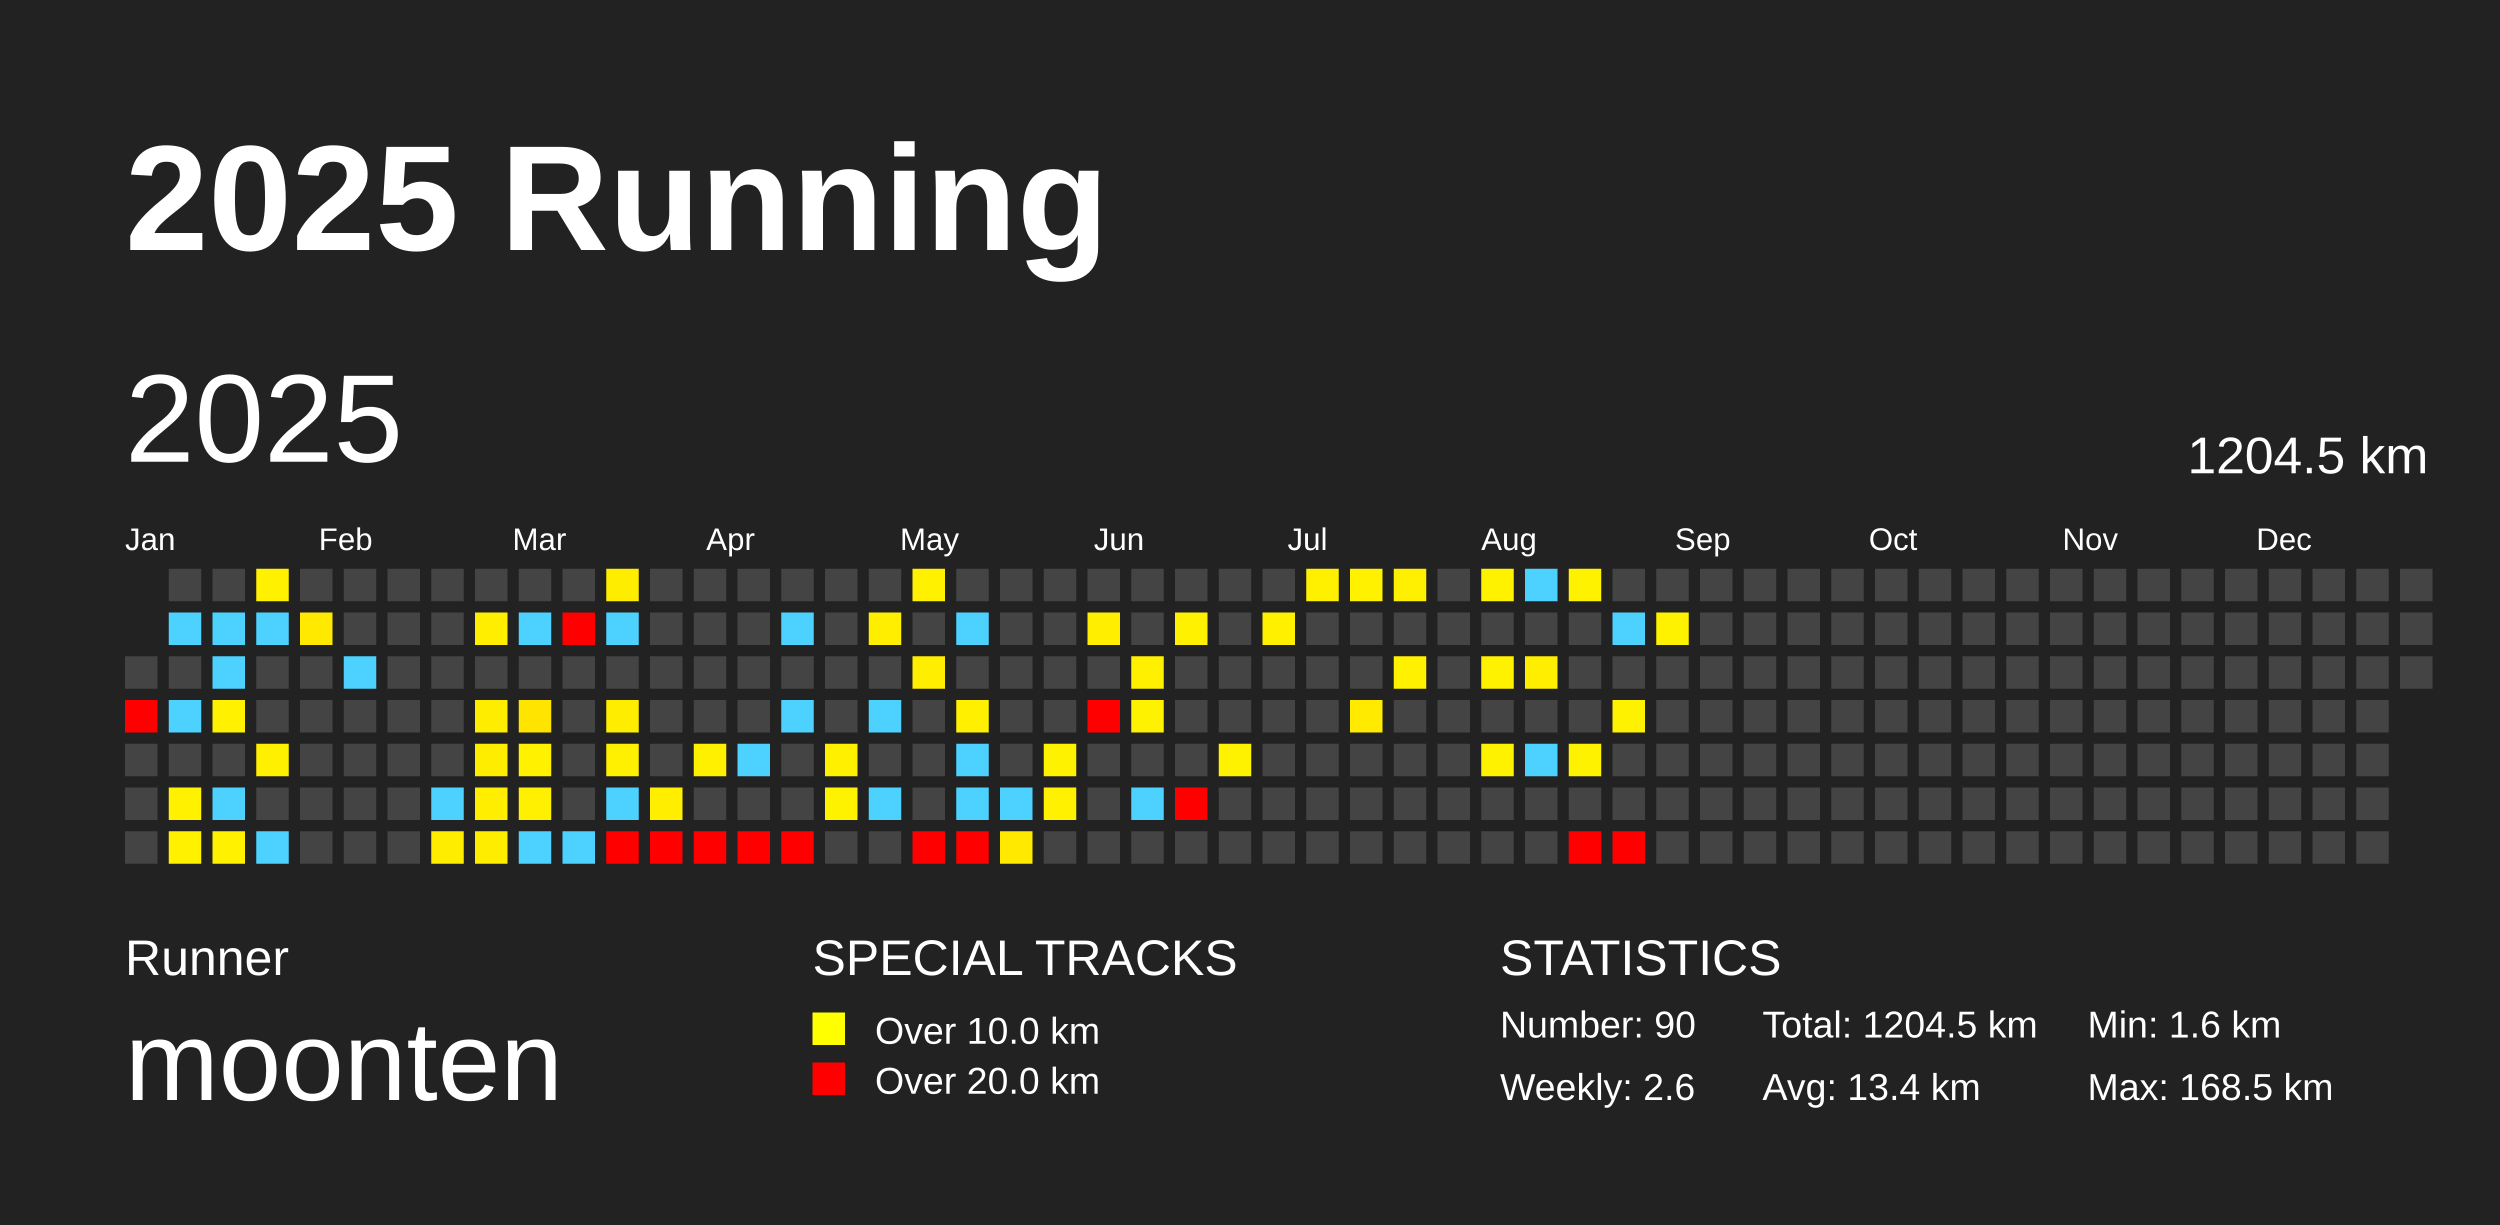
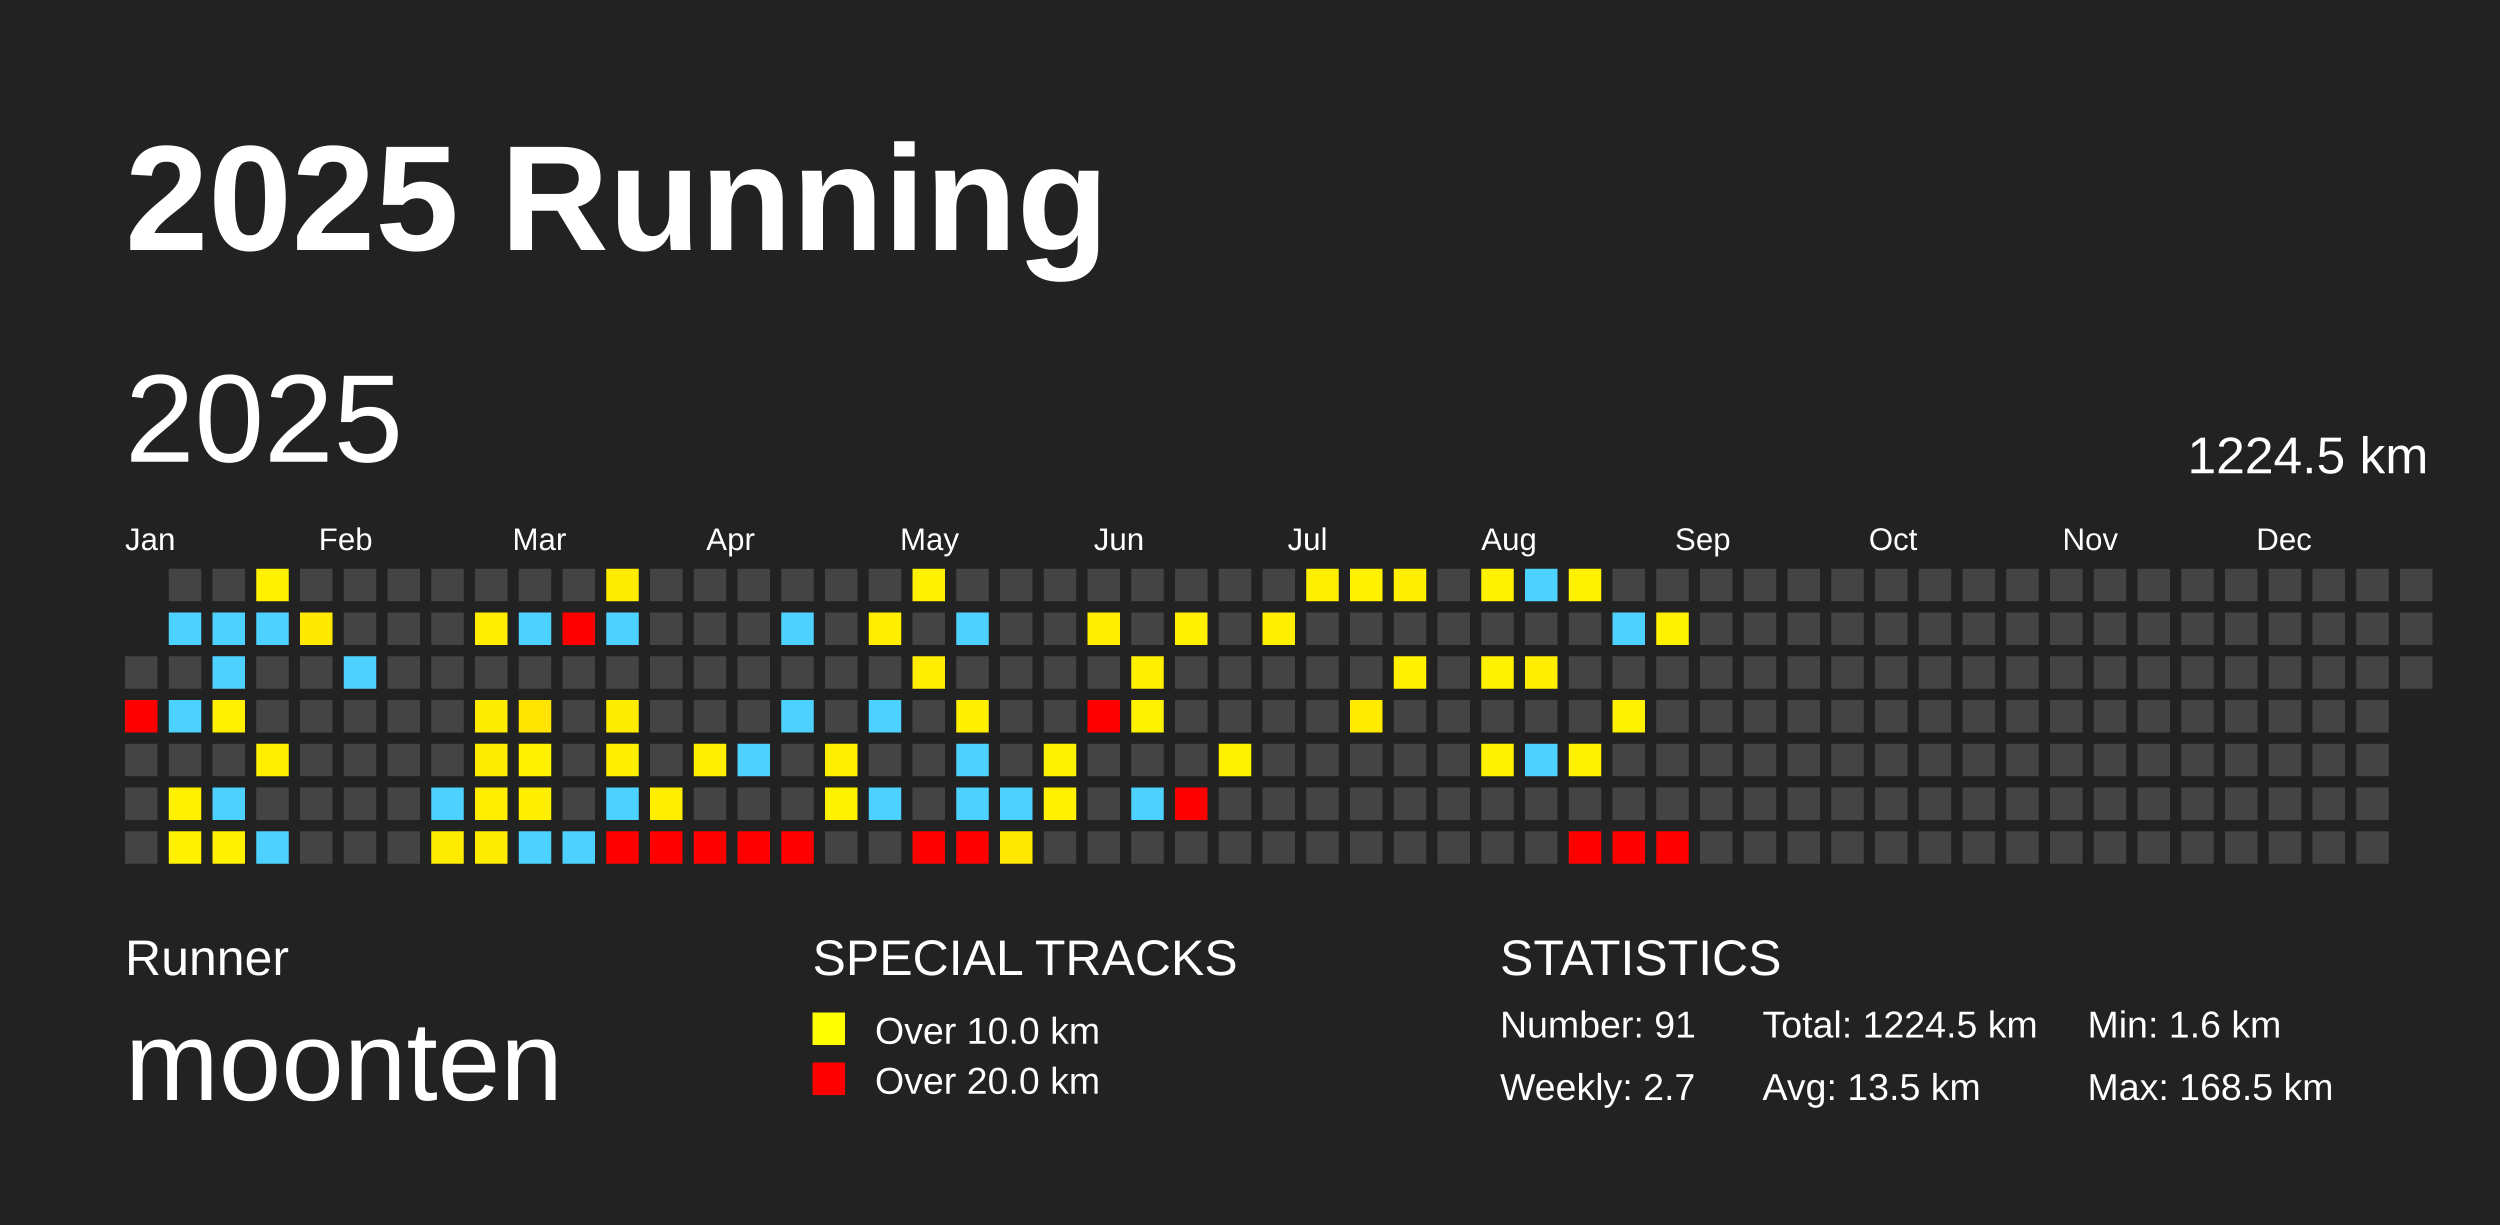
<svg xmlns="http://www.w3.org/2000/svg" baseProfile="full" height="98mm" version="1.1" viewBox="0,0,200,98" width="200mm">
  <defs />
  <rect fill="#222222" height="98" width="200" x="0" y="0" />
  <text fill="#FFFFFF" style="font-size:12px; font-family:Arial; font-weight:bold;" x="10" y="20">2025 Running</text>
  <text fill="#FFFFFF" style="font-size:4px; font-family:Arial" x="10" y="78">Runner</text>
  <text fill="#FFFFFF" style="font-size:9px; font-family:Arial" x="10" y="88">moonten</text>
  <text fill="#FFFFFF" style="font-size:4px; font-family:Arial" x="65" y="78">SPECIAL TRACKS</text>
  <rect fill="yellow" height="2.6" width="2.6" x="65" y="81" />
  <text fill="#FFFFFF" style="font-size:3px; font-family:Arial" x="70" y="83.5">Over 10.0 km</text>
  <rect fill="red" height="2.6" width="2.6" x="65" y="85" />
  <text fill="#FFFFFF" style="font-size:3px; font-family:Arial" x="70" y="87.5">Over 20.0 km</text>
  <text fill="#FFFFFF" style="font-size:4px; font-family:Arial" x="120" y="78">STATISTICS</text>
-   <text fill="#FFFFFF" style="font-size:3px; font-family:Arial" x="120" y="83">Number: 90</text>
-   <text fill="#FFFFFF" style="font-size:3px; font-family:Arial" x="120" y="88">Weekly: 2.6</text>
-   <text fill="#FFFFFF" style="font-size:3px; font-family:Arial" x="141" y="83">Total: 1204.5 km</text>
-   <text fill="#FFFFFF" style="font-size:3px; font-family:Arial" x="141" y="88">Avg: 13.4 km</text>
+   <text fill="#FFFFFF" style="font-size:3px; font-family:Arial" x="120" y="83">Number: 91</text>
+   <text fill="#FFFFFF" style="font-size:3px; font-family:Arial" x="120" y="88">Weekly: 2.7</text>
+   <text fill="#FFFFFF" style="font-size:3px; font-family:Arial" x="141" y="83">Total: 1224.5 km</text>
+   <text fill="#FFFFFF" style="font-size:3px; font-family:Arial" x="141" y="88">Avg: 13.5 km</text>
  <text fill="#FFFFFF" style="font-size:3px; font-family:Arial" x="167" y="83">Min: 1.6 km</text>
  <text fill="#FFFFFF" style="font-size:3px; font-family:Arial" x="167" y="88">Max: 168.5 km</text>
  <text dominant-baseline="hanging" fill="#FFFFFF" style="font-size:10.0px; font-family:Arial;" x="10" y="30">2025</text>
-   <text dominant-baseline="hanging" fill="#FFFFFF" style="font-size:4.125px; font-family:Arial;" x="175" y="35">1204.5 km</text>
+   <text dominant-baseline="hanging" fill="#FFFFFF" style="font-size:4.125px; font-family:Arial;" x="175" y="35">1224.5 km</text>
  <text fill="#FFFFFF" style="font-size:2.5px; font-family:Arial" x="10.0" y="44">Jan</text>
  <text fill="#FFFFFF" style="font-size:2.5px; font-family:Arial" x="25.5" y="44">Feb</text>
  <text fill="#FFFFFF" style="font-size:2.5px; font-family:Arial" x="41.0" y="44">Mar</text>
  <text fill="#FFFFFF" style="font-size:2.5px; font-family:Arial" x="56.5" y="44">Apr</text>
  <text fill="#FFFFFF" style="font-size:2.5px; font-family:Arial" x="72.0" y="44">May</text>
  <text fill="#FFFFFF" style="font-size:2.5px; font-family:Arial" x="87.5" y="44">Jun</text>
  <text fill="#FFFFFF" style="font-size:2.5px; font-family:Arial" x="103.0" y="44">Jul</text>
  <text fill="#FFFFFF" style="font-size:2.5px; font-family:Arial" x="118.5" y="44">Aug</text>
  <text fill="#FFFFFF" style="font-size:2.5px; font-family:Arial" x="134.0" y="44">Sep</text>
  <text fill="#FFFFFF" style="font-size:2.5px; font-family:Arial" x="149.5" y="44">Oct</text>
  <text fill="#FFFFFF" style="font-size:2.5px; font-family:Arial" x="165.0" y="44">Nov</text>
  <text fill="#FFFFFF" style="font-size:2.5px; font-family:Arial" x="180.5" y="44">Dec</text>
  <rect fill="#444444" height="2.6" width="2.6" x="10.0" y="52.5" />
  <rect fill="red" height="2.6" width="2.6" x="10.0" y="56.0" />
  <rect fill="#444444" height="2.6" width="2.6" x="10.0" y="59.5" />
  <rect fill="#444444" height="2.6" width="2.6" x="10.0" y="63.0" />
  <rect fill="#444444" height="2.6" width="2.6" x="10.0" y="66.5" />
  <rect fill="#444444" height="2.6" width="2.6" x="13.5" y="45.5" />
  <rect fill="#4dd2ff" height="2.6" width="2.6" x="13.5" y="49.0" />
  <rect fill="#444444" height="2.6" width="2.6" x="13.5" y="52.5" />
  <rect fill="#4dd2ff" height="2.6" width="2.6" x="13.5" y="56.0" />
  <rect fill="#444444" height="2.6" width="2.6" x="13.5" y="59.5" />
  <rect fill="#fff100" height="2.6" width="2.6" x="13.5" y="63.0" />
  <rect fill="#fff100" height="2.6" width="2.6" x="13.5" y="66.5" />
  <rect fill="#444444" height="2.6" width="2.6" x="17.0" y="45.5" />
  <rect fill="#4dd2ff" height="2.6" width="2.6" x="17.0" y="49.0" />
  <rect fill="#4dd2ff" height="2.6" width="2.6" x="17.0" y="52.5" />
  <rect fill="#fff100" height="2.6" width="2.6" x="17.0" y="56.0" />
  <rect fill="#444444" height="2.6" width="2.6" x="17.0" y="59.5" />
  <rect fill="#4dd2ff" height="2.6" width="2.6" x="17.0" y="63.0" />
  <rect fill="#fff100" height="2.6" width="2.6" x="17.0" y="66.5" />
  <rect fill="#fff100" height="2.6" width="2.6" x="20.5" y="45.5" />
  <rect fill="#4dd2ff" height="2.6" width="2.6" x="20.5" y="49.0" />
  <rect fill="#444444" height="2.6" width="2.6" x="20.5" y="52.5" />
  <rect fill="#444444" height="2.6" width="2.6" x="20.5" y="56.0" />
  <rect fill="#fff000" height="2.6" width="2.6" x="20.5" y="59.5" />
  <rect fill="#444444" height="2.6" width="2.6" x="20.5" y="63.0" />
  <rect fill="#4dd2ff" height="2.6" width="2.6" x="20.5" y="66.5" />
  <rect fill="#444444" height="2.6" width="2.6" x="24.0" y="45.5" />
  <rect fill="#ffe900" height="2.6" width="2.6" x="24.0" y="49.0" />
  <rect fill="#444444" height="2.6" width="2.6" x="24.0" y="52.5" />
  <rect fill="#444444" height="2.6" width="2.6" x="24.0" y="56.0" />
  <rect fill="#444444" height="2.6" width="2.6" x="24.0" y="59.5" />
  <rect fill="#444444" height="2.6" width="2.6" x="24.0" y="63.0" />
  <rect fill="#444444" height="2.6" width="2.6" x="24.0" y="66.5" />
  <rect fill="#444444" height="2.6" width="2.6" x="27.5" y="45.5" />
  <rect fill="#444444" height="2.6" width="2.6" x="27.5" y="49.0" />
  <rect fill="#4dd2ff" height="2.6" width="2.6" x="27.5" y="52.5" />
  <rect fill="#444444" height="2.6" width="2.6" x="27.5" y="56.0" />
  <rect fill="#444444" height="2.6" width="2.6" x="27.5" y="59.5" />
  <rect fill="#444444" height="2.6" width="2.6" x="27.5" y="63.0" />
  <rect fill="#444444" height="2.6" width="2.6" x="27.5" y="66.5" />
  <rect fill="#444444" height="2.6" width="2.6" x="31.0" y="45.5" />
  <rect fill="#444444" height="2.6" width="2.6" x="31.0" y="49.0" />
  <rect fill="#444444" height="2.6" width="2.6" x="31.0" y="52.5" />
  <rect fill="#444444" height="2.6" width="2.6" x="31.0" y="56.0" />
  <rect fill="#444444" height="2.6" width="2.6" x="31.0" y="59.5" />
  <rect fill="#444444" height="2.6" width="2.6" x="31.0" y="63.0" />
  <rect fill="#444444" height="2.6" width="2.6" x="31.0" y="66.5" />
  <rect fill="#444444" height="2.6" width="2.6" x="34.5" y="45.5" />
  <rect fill="#444444" height="2.6" width="2.6" x="34.5" y="49.0" />
  <rect fill="#444444" height="2.6" width="2.6" x="34.5" y="52.5" />
  <rect fill="#444444" height="2.6" width="2.6" x="34.5" y="56.0" />
  <rect fill="#444444" height="2.6" width="2.6" x="34.5" y="59.5" />
  <rect fill="#4dd2ff" height="2.6" width="2.6" x="34.5" y="63.0" />
  <rect fill="#ffed00" height="2.6" width="2.6" x="34.5" y="66.5" />
  <rect fill="#444444" height="2.6" width="2.6" x="38.0" y="45.5" />
  <rect fill="#ffee00" height="2.6" width="2.6" x="38.0" y="49.0" />
  <rect fill="#444444" height="2.6" width="2.6" x="38.0" y="52.5" />
  <rect fill="#ffed00" height="2.6" width="2.6" x="38.0" y="56.0" />
  <rect fill="#ffed00" height="2.6" width="2.6" x="38.0" y="59.5" />
  <rect fill="#ffee00" height="2.6" width="2.6" x="38.0" y="63.0" />
  <rect fill="#ffed00" height="2.6" width="2.6" x="38.0" y="66.5" />
  <rect fill="#444444" height="2.6" width="2.6" x="41.5" y="45.5" />
  <rect fill="#4dd2ff" height="2.6" width="2.6" x="41.5" y="49.0" />
  <rect fill="#444444" height="2.6" width="2.6" x="41.5" y="52.5" />
  <rect fill="#ffe400" height="2.6" width="2.6" x="41.5" y="56.0" />
  <rect fill="#fff100" height="2.6" width="2.6" x="41.5" y="59.5" />
  <rect fill="#ffef00" height="2.6" width="2.6" x="41.5" y="63.0" />
  <rect fill="#4dd2ff" height="2.6" width="2.6" x="41.5" y="66.5" />
  <rect fill="#444444" height="2.6" width="2.6" x="45.0" y="45.5" />
  <rect fill="red" height="2.6" width="2.6" x="45.0" y="49.0" />
  <rect fill="#444444" height="2.6" width="2.6" x="45.0" y="52.5" />
  <rect fill="#444444" height="2.6" width="2.6" x="45.0" y="56.0" />
  <rect fill="#444444" height="2.6" width="2.6" x="45.0" y="59.5" />
  <rect fill="#444444" height="2.6" width="2.6" x="45.0" y="63.0" />
  <rect fill="#4dd2ff" height="2.6" width="2.6" x="45.0" y="66.5" />
  <rect fill="#ffed00" height="2.6" width="2.6" x="48.5" y="45.5" />
  <rect fill="#4dd2ff" height="2.6" width="2.6" x="48.5" y="49.0" />
  <rect fill="#444444" height="2.6" width="2.6" x="48.5" y="52.5" />
  <rect fill="#ffed00" height="2.6" width="2.6" x="48.5" y="56.0" />
  <rect fill="#ffef00" height="2.6" width="2.6" x="48.5" y="59.5" />
  <rect fill="#4dd2ff" height="2.6" width="2.6" x="48.5" y="63.0" />
  <rect fill="red" height="2.6" width="2.6" x="48.5" y="66.5" />
  <rect fill="#444444" height="2.6" width="2.6" x="52.0" y="45.5" />
  <rect fill="#444444" height="2.6" width="2.6" x="52.0" y="49.0" />
  <rect fill="#444444" height="2.6" width="2.6" x="52.0" y="52.5" />
  <rect fill="#444444" height="2.6" width="2.6" x="52.0" y="56.0" />
  <rect fill="#444444" height="2.6" width="2.6" x="52.0" y="59.5" />
  <rect fill="#ffee00" height="2.6" width="2.6" x="52.0" y="63.0" />
  <rect fill="red" height="2.6" width="2.6" x="52.0" y="66.5" />
  <rect fill="#444444" height="2.6" width="2.6" x="55.5" y="45.5" />
  <rect fill="#444444" height="2.6" width="2.6" x="55.5" y="49.0" />
  <rect fill="#444444" height="2.6" width="2.6" x="55.5" y="52.5" />
  <rect fill="#444444" height="2.6" width="2.6" x="55.5" y="56.0" />
  <rect fill="#fff000" height="2.6" width="2.6" x="55.5" y="59.5" />
  <rect fill="#444444" height="2.6" width="2.6" x="55.5" y="63.0" />
  <rect fill="red" height="2.6" width="2.6" x="55.5" y="66.5" />
  <rect fill="#444444" height="2.6" width="2.6" x="59.0" y="45.5" />
  <rect fill="#444444" height="2.6" width="2.6" x="59.0" y="49.0" />
  <rect fill="#444444" height="2.6" width="2.6" x="59.0" y="52.5" />
  <rect fill="#444444" height="2.6" width="2.6" x="59.0" y="56.0" />
  <rect fill="#4dd2ff" height="2.6" width="2.6" x="59.0" y="59.5" />
  <rect fill="#444444" height="2.6" width="2.6" x="59.0" y="63.0" />
  <rect fill="red" height="2.6" width="2.6" x="59.0" y="66.5" />
  <rect fill="#444444" height="2.6" width="2.6" x="62.5" y="45.5" />
  <rect fill="#4dd2ff" height="2.6" width="2.6" x="62.5" y="49.0" />
  <rect fill="#444444" height="2.6" width="2.6" x="62.5" y="52.5" />
  <rect fill="#4dd2ff" height="2.6" width="2.6" x="62.5" y="56.0" />
  <rect fill="#444444" height="2.6" width="2.6" x="62.5" y="59.5" />
  <rect fill="#444444" height="2.6" width="2.6" x="62.5" y="63.0" />
  <rect fill="red" height="2.6" width="2.6" x="62.5" y="66.5" />
  <rect fill="#444444" height="2.6" width="2.6" x="66.0" y="45.5" />
  <rect fill="#444444" height="2.6" width="2.6" x="66.0" y="49.0" />
  <rect fill="#444444" height="2.6" width="2.6" x="66.0" y="52.5" />
  <rect fill="#444444" height="2.6" width="2.6" x="66.0" y="56.0" />
  <rect fill="#fff000" height="2.6" width="2.6" x="66.0" y="59.5" />
  <rect fill="#fff200" height="2.6" width="2.6" x="66.0" y="63.0" />
  <rect fill="#444444" height="2.6" width="2.6" x="66.0" y="66.5" />
  <rect fill="#444444" height="2.6" width="2.6" x="69.5" y="45.5" />
  <rect fill="#ffee00" height="2.6" width="2.6" x="69.5" y="49.0" />
  <rect fill="#444444" height="2.6" width="2.6" x="69.5" y="52.5" />
  <rect fill="#4dd2ff" height="2.6" width="2.6" x="69.5" y="56.0" />
  <rect fill="#444444" height="2.6" width="2.6" x="69.5" y="59.5" />
  <rect fill="#4dd2ff" height="2.6" width="2.6" x="69.5" y="63.0" />
  <rect fill="#444444" height="2.6" width="2.6" x="69.5" y="66.5" />
  <rect fill="#fff100" height="2.6" width="2.6" x="73.0" y="45.5" />
  <rect fill="#444444" height="2.6" width="2.6" x="73.0" y="49.0" />
  <rect fill="#ffee00" height="2.6" width="2.6" x="73.0" y="52.5" />
  <rect fill="#444444" height="2.6" width="2.6" x="73.0" y="56.0" />
  <rect fill="#444444" height="2.6" width="2.6" x="73.0" y="59.5" />
  <rect fill="#444444" height="2.6" width="2.6" x="73.0" y="63.0" />
  <rect fill="red" height="2.6" width="2.6" x="73.0" y="66.5" />
  <rect fill="#444444" height="2.6" width="2.6" x="76.5" y="45.5" />
  <rect fill="#4dd2ff" height="2.6" width="2.6" x="76.5" y="49.0" />
  <rect fill="#444444" height="2.6" width="2.6" x="76.5" y="52.5" />
  <rect fill="#fff000" height="2.6" width="2.6" x="76.5" y="56.0" />
  <rect fill="#4dd2ff" height="2.6" width="2.6" x="76.5" y="59.5" />
  <rect fill="#4dd2ff" height="2.6" width="2.6" x="76.5" y="63.0" />
  <rect fill="red" height="2.6" width="2.6" x="76.5" y="66.5" />
  <rect fill="#444444" height="2.6" width="2.6" x="80.0" y="45.5" />
  <rect fill="#444444" height="2.6" width="2.6" x="80.0" y="49.0" />
  <rect fill="#444444" height="2.6" width="2.6" x="80.0" y="52.5" />
  <rect fill="#444444" height="2.6" width="2.6" x="80.0" y="56.0" />
  <rect fill="#444444" height="2.6" width="2.6" x="80.0" y="59.5" />
  <rect fill="#4dd2ff" height="2.6" width="2.6" x="80.0" y="63.0" />
  <rect fill="#ffe900" height="2.6" width="2.6" x="80.0" y="66.5" />
  <rect fill="#444444" height="2.6" width="2.6" x="83.5" y="45.5" />
  <rect fill="#444444" height="2.6" width="2.6" x="83.5" y="49.0" />
  <rect fill="#444444" height="2.6" width="2.6" x="83.5" y="52.5" />
  <rect fill="#444444" height="2.6" width="2.6" x="83.5" y="56.0" />
  <rect fill="#fff200" height="2.6" width="2.6" x="83.5" y="59.5" />
  <rect fill="#fff100" height="2.6" width="2.6" x="83.5" y="63.0" />
  <rect fill="#444444" height="2.6" width="2.6" x="83.5" y="66.5" />
  <rect fill="#444444" height="2.6" width="2.6" x="87.0" y="45.5" />
  <rect fill="#ffee00" height="2.6" width="2.6" x="87.0" y="49.0" />
  <rect fill="#444444" height="2.6" width="2.6" x="87.0" y="52.5" />
  <rect fill="red" height="2.6" width="2.6" x="87.0" y="56.0" />
  <rect fill="#444444" height="2.6" width="2.6" x="87.0" y="59.5" />
  <rect fill="#444444" height="2.6" width="2.6" x="87.0" y="63.0" />
  <rect fill="#444444" height="2.6" width="2.6" x="87.0" y="66.5" />
  <rect fill="#444444" height="2.6" width="2.6" x="90.5" y="45.5" />
  <rect fill="#444444" height="2.6" width="2.6" x="90.5" y="49.0" />
  <rect fill="#fff000" height="2.6" width="2.6" x="90.5" y="52.5" />
  <rect fill="#fff200" height="2.6" width="2.6" x="90.5" y="56.0" />
  <rect fill="#444444" height="2.6" width="2.6" x="90.5" y="59.5" />
  <rect fill="#4dd2ff" height="2.6" width="2.6" x="90.5" y="63.0" />
  <rect fill="#444444" height="2.6" width="2.6" x="90.5" y="66.5" />
  <rect fill="#444444" height="2.6" width="2.6" x="94.0" y="45.5" />
  <rect fill="#fff100" height="2.6" width="2.6" x="94.0" y="49.0" />
  <rect fill="#444444" height="2.6" width="2.6" x="94.0" y="52.5" />
  <rect fill="#444444" height="2.6" width="2.6" x="94.0" y="56.0" />
  <rect fill="#444444" height="2.6" width="2.6" x="94.0" y="59.5" />
  <rect fill="red" height="2.6" width="2.6" x="94.0" y="63.0" />
  <rect fill="#444444" height="2.6" width="2.6" x="94.0" y="66.5" />
  <rect fill="#444444" height="2.6" width="2.6" x="97.5" y="45.5" />
  <rect fill="#444444" height="2.6" width="2.6" x="97.5" y="49.0" />
  <rect fill="#444444" height="2.6" width="2.6" x="97.5" y="52.5" />
  <rect fill="#444444" height="2.6" width="2.6" x="97.5" y="56.0" />
  <rect fill="#fff200" height="2.6" width="2.6" x="97.5" y="59.5" />
  <rect fill="#444444" height="2.6" width="2.6" x="97.5" y="63.0" />
  <rect fill="#444444" height="2.6" width="2.6" x="97.5" y="66.5" />
  <rect fill="#444444" height="2.6" width="2.6" x="101.0" y="45.5" />
  <rect fill="#fff000" height="2.6" width="2.6" x="101.0" y="49.0" />
  <rect fill="#444444" height="2.6" width="2.6" x="101.0" y="52.5" />
  <rect fill="#444444" height="2.6" width="2.6" x="101.0" y="56.0" />
  <rect fill="#444444" height="2.6" width="2.6" x="101.0" y="59.5" />
  <rect fill="#444444" height="2.6" width="2.6" x="101.0" y="63.0" />
  <rect fill="#444444" height="2.6" width="2.6" x="101.0" y="66.5" />
  <rect fill="#fff000" height="2.6" width="2.6" x="104.5" y="45.5" />
  <rect fill="#444444" height="2.6" width="2.6" x="104.5" y="49.0" />
  <rect fill="#444444" height="2.6" width="2.6" x="104.5" y="52.5" />
  <rect fill="#444444" height="2.6" width="2.6" x="104.5" y="56.0" />
  <rect fill="#444444" height="2.6" width="2.6" x="104.5" y="59.5" />
  <rect fill="#444444" height="2.6" width="2.6" x="104.5" y="63.0" />
  <rect fill="#444444" height="2.6" width="2.6" x="104.5" y="66.5" />
  <rect fill="#fff100" height="2.6" width="2.6" x="108.0" y="45.5" />
  <rect fill="#444444" height="2.6" width="2.6" x="108.0" y="49.0" />
  <rect fill="#444444" height="2.6" width="2.6" x="108.0" y="52.5" />
  <rect fill="#ffea00" height="2.6" width="2.6" x="108.0" y="56.0" />
  <rect fill="#444444" height="2.6" width="2.6" x="108.0" y="59.5" />
  <rect fill="#444444" height="2.6" width="2.6" x="108.0" y="63.0" />
  <rect fill="#444444" height="2.6" width="2.6" x="108.0" y="66.5" />
  <rect fill="#ffef00" height="2.6" width="2.6" x="111.5" y="45.5" />
  <rect fill="#444444" height="2.6" width="2.6" x="111.5" y="49.0" />
  <rect fill="#fff100" height="2.6" width="2.6" x="111.5" y="52.5" />
  <rect fill="#444444" height="2.6" width="2.6" x="111.5" y="56.0" />
  <rect fill="#444444" height="2.6" width="2.6" x="111.5" y="59.5" />
  <rect fill="#444444" height="2.6" width="2.6" x="111.5" y="63.0" />
  <rect fill="#444444" height="2.6" width="2.6" x="111.5" y="66.5" />
  <rect fill="#444444" height="2.6" width="2.6" x="115.0" y="45.5" />
  <rect fill="#444444" height="2.6" width="2.6" x="115.0" y="49.0" />
  <rect fill="#444444" height="2.6" width="2.6" x="115.0" y="52.5" />
  <rect fill="#444444" height="2.6" width="2.6" x="115.0" y="56.0" />
  <rect fill="#444444" height="2.6" width="2.6" x="115.0" y="59.5" />
  <rect fill="#444444" height="2.6" width="2.6" x="115.0" y="63.0" />
  <rect fill="#444444" height="2.6" width="2.6" x="115.0" y="66.5" />
  <rect fill="#fff200" height="2.6" width="2.6" x="118.5" y="45.5" />
  <rect fill="#444444" height="2.6" width="2.6" x="118.5" y="49.0" />
  <rect fill="#fff200" height="2.6" width="2.6" x="118.5" y="52.5" />
  <rect fill="#444444" height="2.6" width="2.6" x="118.5" y="56.0" />
  <rect fill="#fff200" height="2.6" width="2.6" x="118.5" y="59.5" />
  <rect fill="#444444" height="2.6" width="2.6" x="118.5" y="63.0" />
  <rect fill="#444444" height="2.6" width="2.6" x="118.5" y="66.5" />
  <rect fill="#4dd2ff" height="2.6" width="2.6" x="122.0" y="45.5" />
  <rect fill="#444444" height="2.6" width="2.6" x="122.0" y="49.0" />
  <rect fill="#ffee00" height="2.6" width="2.6" x="122.0" y="52.5" />
  <rect fill="#444444" height="2.6" width="2.6" x="122.0" y="56.0" />
  <rect fill="#4dd2ff" height="2.6" width="2.6" x="122.0" y="59.5" />
  <rect fill="#444444" height="2.6" width="2.6" x="122.0" y="63.0" />
  <rect fill="#444444" height="2.6" width="2.6" x="122.0" y="66.5" />
  <rect fill="#fff200" height="2.6" width="2.6" x="125.5" y="45.5" />
  <rect fill="#444444" height="2.6" width="2.6" x="125.5" y="49.0" />
  <rect fill="#444444" height="2.6" width="2.6" x="125.5" y="52.5" />
  <rect fill="#444444" height="2.6" width="2.6" x="125.5" y="56.0" />
  <rect fill="#fff200" height="2.6" width="2.6" x="125.5" y="59.5" />
  <rect fill="#444444" height="2.6" width="2.6" x="125.5" y="63.0" />
  <rect fill="red" height="2.6" width="2.6" x="125.5" y="66.5" />
  <rect fill="#444444" height="2.6" width="2.6" x="129.0" y="45.5" />
  <rect fill="#4dd2ff" height="2.6" width="2.6" x="129.0" y="49.0" />
  <rect fill="#444444" height="2.6" width="2.6" x="129.0" y="52.5" />
  <rect fill="#fff200" height="2.6" width="2.6" x="129.0" y="56.0" />
  <rect fill="#444444" height="2.6" width="2.6" x="129.0" y="59.5" />
  <rect fill="#444444" height="2.6" width="2.6" x="129.0" y="63.0" />
  <rect fill="red" height="2.6" width="2.6" x="129.0" y="66.5" />
  <rect fill="#444444" height="2.6" width="2.6" x="132.5" y="45.5" />
  <rect fill="#fff200" height="2.6" width="2.6" x="132.5" y="49.0" />
  <rect fill="#444444" height="2.6" width="2.6" x="132.5" y="52.5" />
  <rect fill="#444444" height="2.6" width="2.6" x="132.5" y="56.0" />
  <rect fill="#444444" height="2.6" width="2.6" x="132.5" y="59.5" />
  <rect fill="#444444" height="2.6" width="2.6" x="132.5" y="63.0" />
-   <rect fill="#444444" height="2.6" width="2.6" x="132.5" y="66.5" />
+   <rect fill="red" height="2.6" width="2.6" x="132.5" y="66.5" />
  <rect fill="#444444" height="2.6" width="2.6" x="136.0" y="45.5" />
  <rect fill="#444444" height="2.6" width="2.6" x="136.0" y="49.0" />
  <rect fill="#444444" height="2.6" width="2.6" x="136.0" y="52.5" />
  <rect fill="#444444" height="2.6" width="2.6" x="136.0" y="56.0" />
  <rect fill="#444444" height="2.6" width="2.6" x="136.0" y="59.5" />
  <rect fill="#444444" height="2.6" width="2.6" x="136.0" y="63.0" />
  <rect fill="#444444" height="2.6" width="2.6" x="136.0" y="66.5" />
  <rect fill="#444444" height="2.6" width="2.6" x="139.5" y="45.5" />
  <rect fill="#444444" height="2.6" width="2.6" x="139.5" y="49.0" />
  <rect fill="#444444" height="2.6" width="2.6" x="139.5" y="52.5" />
  <rect fill="#444444" height="2.6" width="2.6" x="139.5" y="56.0" />
  <rect fill="#444444" height="2.6" width="2.6" x="139.5" y="59.5" />
  <rect fill="#444444" height="2.6" width="2.6" x="139.5" y="63.0" />
  <rect fill="#444444" height="2.6" width="2.6" x="139.5" y="66.5" />
  <rect fill="#444444" height="2.6" width="2.6" x="143.0" y="45.5" />
  <rect fill="#444444" height="2.6" width="2.6" x="143.0" y="49.0" />
  <rect fill="#444444" height="2.6" width="2.6" x="143.0" y="52.5" />
  <rect fill="#444444" height="2.6" width="2.6" x="143.0" y="56.0" />
  <rect fill="#444444" height="2.6" width="2.6" x="143.0" y="59.5" />
  <rect fill="#444444" height="2.6" width="2.6" x="143.0" y="63.0" />
  <rect fill="#444444" height="2.6" width="2.6" x="143.0" y="66.5" />
  <rect fill="#444444" height="2.6" width="2.6" x="146.5" y="45.5" />
  <rect fill="#444444" height="2.6" width="2.6" x="146.5" y="49.0" />
  <rect fill="#444444" height="2.6" width="2.6" x="146.5" y="52.5" />
  <rect fill="#444444" height="2.6" width="2.6" x="146.5" y="56.0" />
  <rect fill="#444444" height="2.6" width="2.6" x="146.5" y="59.5" />
  <rect fill="#444444" height="2.6" width="2.6" x="146.5" y="63.0" />
  <rect fill="#444444" height="2.6" width="2.6" x="146.5" y="66.5" />
  <rect fill="#444444" height="2.6" width="2.6" x="150.0" y="45.5" />
  <rect fill="#444444" height="2.6" width="2.6" x="150.0" y="49.0" />
  <rect fill="#444444" height="2.6" width="2.6" x="150.0" y="52.5" />
  <rect fill="#444444" height="2.6" width="2.6" x="150.0" y="56.0" />
  <rect fill="#444444" height="2.6" width="2.6" x="150.0" y="59.5" />
  <rect fill="#444444" height="2.6" width="2.6" x="150.0" y="63.0" />
  <rect fill="#444444" height="2.6" width="2.6" x="150.0" y="66.5" />
  <rect fill="#444444" height="2.6" width="2.6" x="153.5" y="45.5" />
  <rect fill="#444444" height="2.6" width="2.6" x="153.5" y="49.0" />
  <rect fill="#444444" height="2.6" width="2.6" x="153.5" y="52.5" />
  <rect fill="#444444" height="2.6" width="2.6" x="153.5" y="56.0" />
  <rect fill="#444444" height="2.6" width="2.6" x="153.5" y="59.5" />
  <rect fill="#444444" height="2.6" width="2.6" x="153.5" y="63.0" />
  <rect fill="#444444" height="2.6" width="2.6" x="153.5" y="66.5" />
  <rect fill="#444444" height="2.6" width="2.6" x="157.0" y="45.5" />
  <rect fill="#444444" height="2.6" width="2.6" x="157.0" y="49.0" />
  <rect fill="#444444" height="2.6" width="2.6" x="157.0" y="52.5" />
  <rect fill="#444444" height="2.6" width="2.6" x="157.0" y="56.0" />
  <rect fill="#444444" height="2.6" width="2.6" x="157.0" y="59.5" />
  <rect fill="#444444" height="2.6" width="2.6" x="157.0" y="63.0" />
  <rect fill="#444444" height="2.6" width="2.6" x="157.0" y="66.5" />
  <rect fill="#444444" height="2.6" width="2.6" x="160.5" y="45.5" />
  <rect fill="#444444" height="2.6" width="2.6" x="160.5" y="49.0" />
  <rect fill="#444444" height="2.6" width="2.6" x="160.5" y="52.5" />
  <rect fill="#444444" height="2.6" width="2.6" x="160.5" y="56.0" />
  <rect fill="#444444" height="2.6" width="2.6" x="160.5" y="59.5" />
  <rect fill="#444444" height="2.6" width="2.6" x="160.5" y="63.0" />
  <rect fill="#444444" height="2.6" width="2.6" x="160.5" y="66.5" />
  <rect fill="#444444" height="2.6" width="2.6" x="164.0" y="45.5" />
  <rect fill="#444444" height="2.6" width="2.6" x="164.0" y="49.0" />
  <rect fill="#444444" height="2.6" width="2.6" x="164.0" y="52.5" />
  <rect fill="#444444" height="2.6" width="2.6" x="164.0" y="56.0" />
  <rect fill="#444444" height="2.6" width="2.6" x="164.0" y="59.5" />
  <rect fill="#444444" height="2.6" width="2.6" x="164.0" y="63.0" />
  <rect fill="#444444" height="2.6" width="2.6" x="164.0" y="66.5" />
  <rect fill="#444444" height="2.6" width="2.6" x="167.5" y="45.5" />
  <rect fill="#444444" height="2.6" width="2.6" x="167.5" y="49.0" />
  <rect fill="#444444" height="2.6" width="2.6" x="167.5" y="52.5" />
  <rect fill="#444444" height="2.6" width="2.6" x="167.5" y="56.0" />
  <rect fill="#444444" height="2.6" width="2.6" x="167.5" y="59.5" />
  <rect fill="#444444" height="2.6" width="2.6" x="167.5" y="63.0" />
  <rect fill="#444444" height="2.6" width="2.6" x="167.5" y="66.5" />
  <rect fill="#444444" height="2.6" width="2.6" x="171.0" y="45.5" />
  <rect fill="#444444" height="2.6" width="2.6" x="171.0" y="49.0" />
  <rect fill="#444444" height="2.6" width="2.6" x="171.0" y="52.5" />
  <rect fill="#444444" height="2.6" width="2.6" x="171.0" y="56.0" />
  <rect fill="#444444" height="2.6" width="2.6" x="171.0" y="59.5" />
  <rect fill="#444444" height="2.6" width="2.6" x="171.0" y="63.0" />
  <rect fill="#444444" height="2.6" width="2.6" x="171.0" y="66.5" />
  <rect fill="#444444" height="2.6" width="2.6" x="174.5" y="45.5" />
  <rect fill="#444444" height="2.6" width="2.6" x="174.5" y="49.0" />
  <rect fill="#444444" height="2.6" width="2.6" x="174.5" y="52.5" />
  <rect fill="#444444" height="2.6" width="2.6" x="174.5" y="56.0" />
  <rect fill="#444444" height="2.6" width="2.6" x="174.5" y="59.5" />
  <rect fill="#444444" height="2.6" width="2.6" x="174.5" y="63.0" />
  <rect fill="#444444" height="2.6" width="2.6" x="174.5" y="66.5" />
  <rect fill="#444444" height="2.6" width="2.6" x="178.0" y="45.5" />
  <rect fill="#444444" height="2.6" width="2.6" x="178.0" y="49.0" />
  <rect fill="#444444" height="2.6" width="2.6" x="178.0" y="52.5" />
  <rect fill="#444444" height="2.6" width="2.6" x="178.0" y="56.0" />
  <rect fill="#444444" height="2.6" width="2.6" x="178.0" y="59.5" />
  <rect fill="#444444" height="2.6" width="2.6" x="178.0" y="63.0" />
  <rect fill="#444444" height="2.6" width="2.6" x="178.0" y="66.5" />
  <rect fill="#444444" height="2.6" width="2.6" x="181.5" y="45.5" />
  <rect fill="#444444" height="2.6" width="2.6" x="181.5" y="49.0" />
  <rect fill="#444444" height="2.6" width="2.6" x="181.5" y="52.5" />
  <rect fill="#444444" height="2.6" width="2.6" x="181.5" y="56.0" />
  <rect fill="#444444" height="2.6" width="2.6" x="181.5" y="59.5" />
  <rect fill="#444444" height="2.6" width="2.6" x="181.5" y="63.0" />
  <rect fill="#444444" height="2.6" width="2.6" x="181.5" y="66.5" />
  <rect fill="#444444" height="2.6" width="2.6" x="185.0" y="45.5" />
  <rect fill="#444444" height="2.6" width="2.6" x="185.0" y="49.0" />
  <rect fill="#444444" height="2.6" width="2.6" x="185.0" y="52.5" />
  <rect fill="#444444" height="2.6" width="2.6" x="185.0" y="56.0" />
  <rect fill="#444444" height="2.6" width="2.6" x="185.0" y="59.5" />
  <rect fill="#444444" height="2.6" width="2.6" x="185.0" y="63.0" />
  <rect fill="#444444" height="2.6" width="2.6" x="185.0" y="66.5" />
  <rect fill="#444444" height="2.6" width="2.6" x="188.5" y="45.5" />
  <rect fill="#444444" height="2.6" width="2.6" x="188.5" y="49.0" />
  <rect fill="#444444" height="2.6" width="2.6" x="188.5" y="52.5" />
  <rect fill="#444444" height="2.6" width="2.6" x="188.5" y="56.0" />
  <rect fill="#444444" height="2.6" width="2.6" x="188.5" y="59.5" />
  <rect fill="#444444" height="2.6" width="2.6" x="188.5" y="63.0" />
  <rect fill="#444444" height="2.6" width="2.6" x="188.5" y="66.5" />
  <rect fill="#444444" height="2.6" width="2.6" x="192.0" y="45.5" />
  <rect fill="#444444" height="2.6" width="2.6" x="192.0" y="49.0" />
  <rect fill="#444444" height="2.6" width="2.6" x="192.0" y="52.5" />
</svg>
